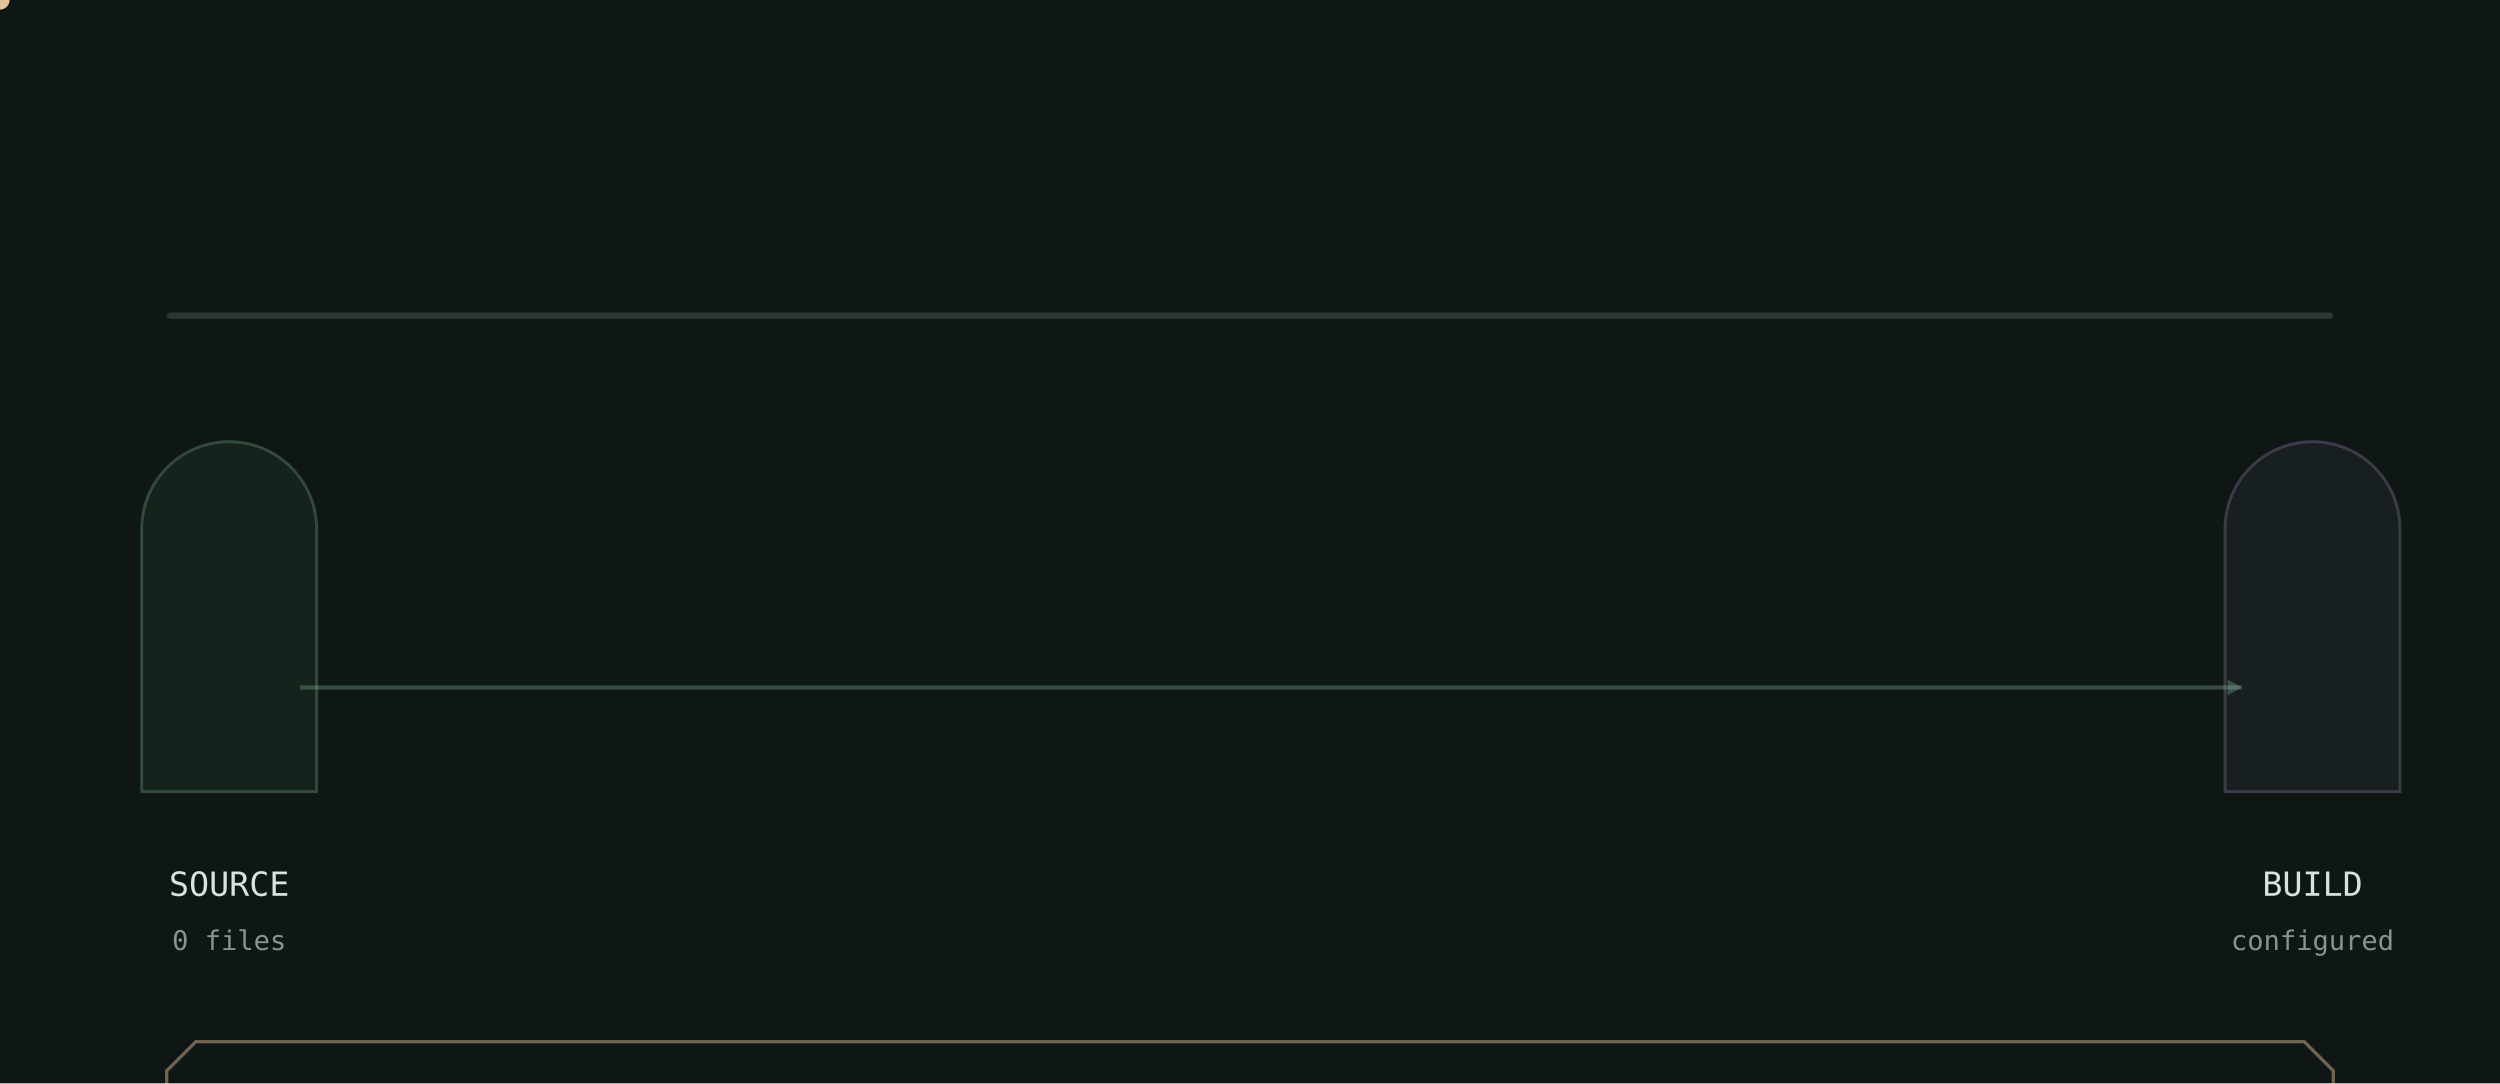
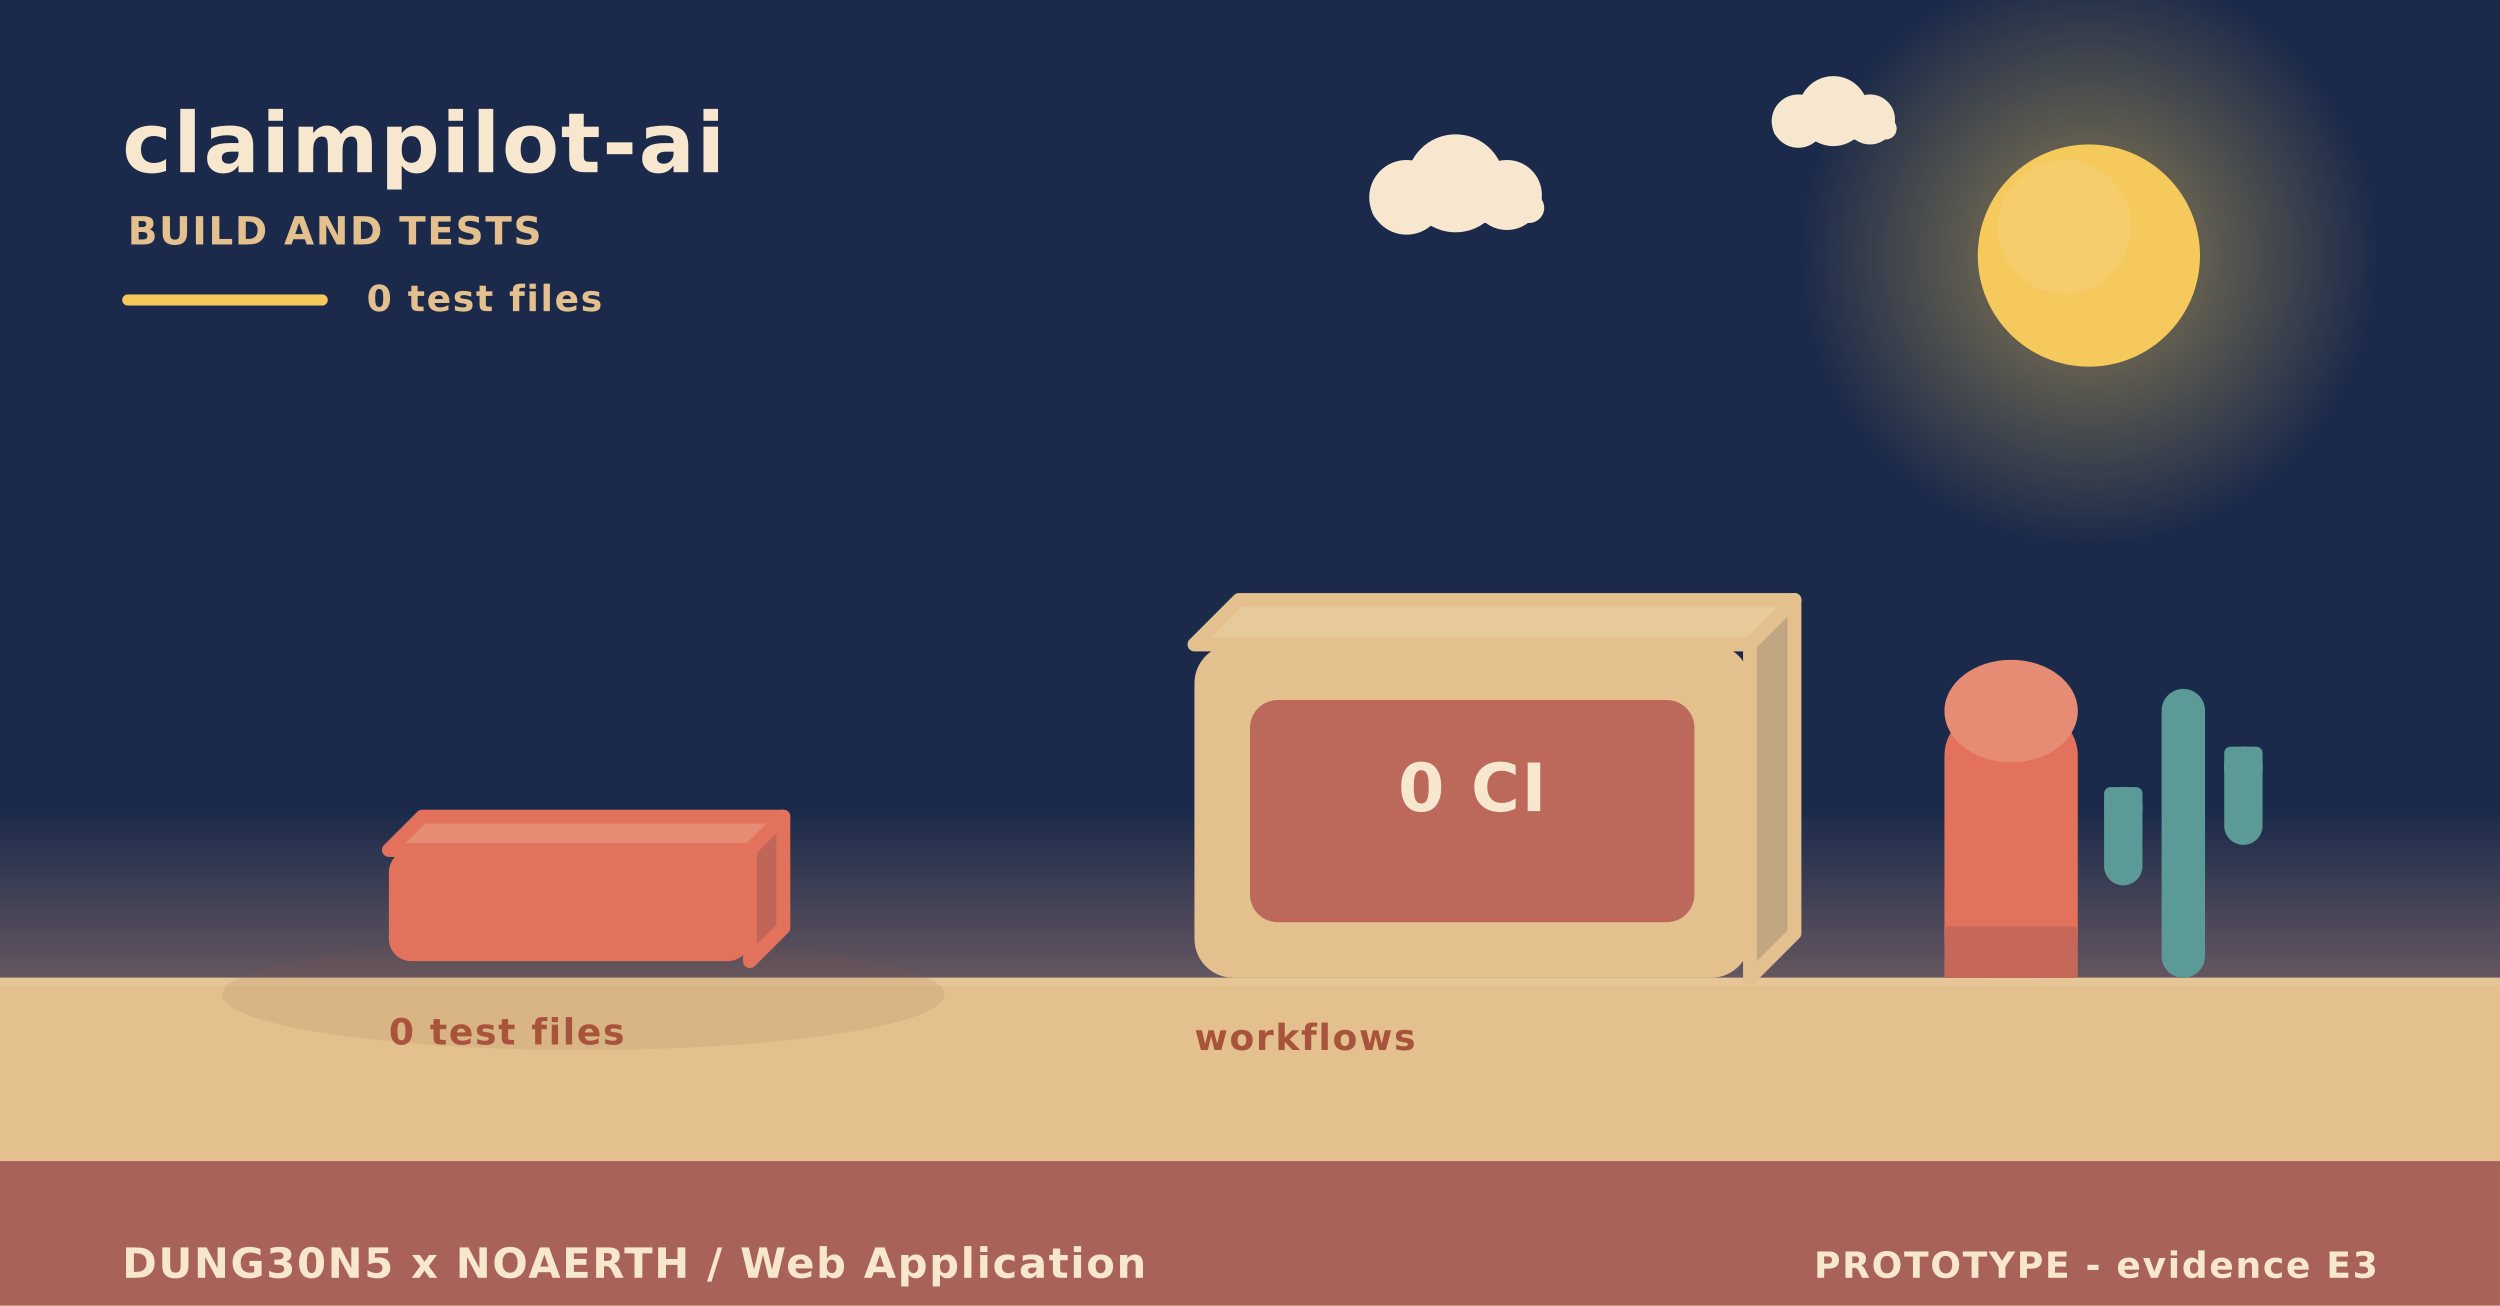
- <svg xmlns="http://www.w3.org/2000/svg" viewBox="0 0 1200 520" width="1200" height="520" role="img" aria-label="claimpilot-ai build evidence">
-   <rect width="1200" height="520" fill="#0f1714" />
-   <defs>
-     <linearGradient id="gb" x1="0" y1="0" x2="1" y2="1">
-       <stop offset="0%" stop-color="#95d5b2" />
-       <stop offset="100%" stop-color="#b8a1e6" />
-     </linearGradient>
-   </defs>
-   <rect x="80.00" y="150.00" width="1040.00" height="3.00" rx="2.00" fill="rgba(240,248,244,0.140)" opacity="1.00" />
-   <path d="M68.00,380.00 L68.00,254.00 A42.00,42.00 0 0 1 152.00,254.00 L152.00,380.00 Z" fill="rgba(149,213,178,0.100)" opacity="0.55" stroke="rgba(149,213,178,0.450)" stroke-width="1.4" />
-   <polygon points="-192.26,189.00 -136.83,221.00 -136.83,157.00 -192.26,125.00" fill="#947c60" opacity="0.95" />
-   <polygon points="-247.68,221.00 -192.26,253.00 -192.26,189.00 -247.68,157.00" fill="#907eb3" opacity="0.95" />
-   <polygon points="-192.26,125.00 -136.83,157.00 -192.26,189.00 -247.68,157.00" fill="#95d5b2" opacity="0.95" />
-   <text x="110" y="430" font-family="ui-monospace,Menlo,monospace" font-size="16" fill="rgba(240,248,244,0.900)" text-anchor="middle">SOURCE</text>
-   <text x="110" y="456" font-family="ui-monospace,Menlo,monospace" font-size="13" fill="rgba(240,248,244,0.550)" text-anchor="middle">0 files</text>
-   <path d="M1068.00,380.00 L1068.00,254.00 A42.00,42.00 0 0 1 1152.00,254.00 L1152.00,380.00 Z" fill="rgba(184,161,230,0.100)" opacity="0.55" stroke="rgba(184,161,230,0.450)" stroke-width="1.4" />
-   <polygon points="673.77,689.00 729.19,721.00 729.19,657.00 673.77,625.00" fill="#947c60" opacity="0.95" />
-   <polygon points="618.34,721.00 673.77,753.00 673.77,689.00 618.34,657.00" fill="#907eb3" opacity="0.95" />
-   <polygon points="673.77,625.00 729.19,657.00 673.77,689.00 618.34,657.00" fill="#b8a1e6" opacity="0.95" />
-   <text x="1110" y="430" font-family="ui-monospace,Menlo,monospace" font-size="16" fill="rgba(240,248,244,0.900)" text-anchor="middle">BUILD</text>
-   <text x="1110" y="456" font-family="ui-monospace,Menlo,monospace" font-size="13" fill="rgba(240,248,244,0.550)" text-anchor="middle">configured</text>
-   <line x1="144.00" y1="330.00" x2="1076.00" y2="330.00" stroke="rgba(149,213,178,0.500)" stroke-width="2.00" opacity="0.55" />
-   <polygon points="1076.00,330.00 1069.20,326.20 1069.20,333.80" fill="rgba(149,213,178,0.500)" opacity="0.55" />
-   <g opacity="0.9">
-     <circle cx="0.00" cy="0.00" r="4.60" fill="#ffd6a5" opacity="1.00" />
-     <animateTransform attributeName="transform" type="translate" values="144.00,330.00 1076.00,330.00" dur="3.8s" begin="0.0s" repeatCount="indefinite" />
-     <animateTransform attributeName="transform" type="translate" values="1076.00,330.00 144.00,330.00" dur="3.8s" begin="1.9s" repeatCount="indefinite" />
+ <svg xmlns="http://www.w3.org/2000/svg" width="900" height="470" viewBox="0 0 900 470" role="img" aria-label="claimpilot-ai - how it is verified">
+   <linearGradient id="skyb" x1="0" y1="0" x2="0" y2="1">
+     <stop offset="0" stop-color="#1b2a4a" />
+     <stop offset="0.62" stop-color="#1b2a4a" />
+     <stop offset="1" stop-color="#f3ad8a" />
+   </linearGradient>
+   <rect width="900" height="470" fill="url(#skyb)" />
+   <radialGradient id="sunb">
+     <stop offset="0.35" stop-color="#f5c95c" stop-opacity="0.34" />
+     <stop offset="1" stop-color="#f5c95c" stop-opacity="0" />
+   </radialGradient>
+   <circle cx="752" cy="92" r="104" fill="url(#sunb)" />
+   <circle cx="752" cy="92" r="40" fill="#f5c95c" />
+   <circle cx="743.2" cy="81.6" r="24" fill="#f5d27e" opacity="0.5" />
+   <g>
+     <circle cx="524" cy="66" r="17.64" fill="#f6e7ce" />
+     <circle cx="506.36" cy="71.04" r="13.44" fill="#f6e7ce" />
+     <circle cx="542.48" cy="70.2" r="12.6" fill="#f6e7ce" />
+     <rect x="493.76" y="69.36" width="62.16" height="10.92" rx="5.46" fill="#f6e7ce" />
+     <animateTransform attributeName="transform" type="translate" values="0 0;24 0;0 0" dur="36s" begin="0s" repeatCount="indefinite" />
  </g>
-   <path d="M94.00,500.00 H1106.00 L1120.00,514.00 V546.00 L1106.00,560.00 H94.00 L80.00,546.00 V514.00 Z" fill="none" stroke="rgba(255,214,165,0.500)" stroke-width="1.60" opacity="0.80" />
-   <text x="600" y="536" font-family="ui-monospace,Menlo,monospace" font-size="16" fill="rgba(255,214,165,0.950)" text-anchor="middle">no test suite present in this repository — shown as measured, not implied</text>
+   <g>
+     <circle cx="660" cy="40" r="12.6" fill="#f6e7ce" />
+     <circle cx="647.4" cy="43.6" r="9.6" fill="#f6e7ce" />
+     <circle cx="673.2" cy="43" r="9" fill="#f6e7ce" />
+     <rect x="638.4" y="42.4" width="44.4" height="7.8" rx="3.9" fill="#f6e7ce" />
+     <animateTransform attributeName="transform" type="translate" values="0 0;-18 0;0 0" dur="46s" begin="3s" repeatCount="indefinite" />
+   </g>
+   <rect x="0" y="352" width="900" height="118" fill="#e3c08d" />
+   <rect x="0" y="352" width="900" height="3" fill="#e6c596" />
+   <text x="44" y="62" font-family="Verdana,DejaVu Sans,sans-serif" font-size="30" font-weight="700" letter-spacing="0.6" fill="#f6e7ce" text-anchor="start">claimpilot-ai</text>
+   <text x="46" y="88" font-family="Verdana,DejaVu Sans,sans-serif" font-size="14" font-weight="700" letter-spacing="0.6" fill="#e3c08d" text-anchor="start">BUILD AND TESTS</text>
+   <rect x="44" y="106" width="74" height="4" rx="2" fill="#f5c95c" />
+   <text x="132" y="112" font-family="Verdana,DejaVu Sans,sans-serif" font-size="13" font-weight="700" letter-spacing="0.6" fill="#e3c08d" text-anchor="start">0 test files</text>
+   <ellipse cx="210" cy="358" rx="130" ry="20" fill="rgba(138,90,68,0.11)" />
+   <g>
+     <path d="M140,306 L270,306 L282,294 L152,294 Z" fill="#e68c74" stroke="#e2725b" stroke-width="5" stroke-linejoin="round" />
+     <path d="M270,306 L282,294 L282,334 L270,346 Z" fill="#c06658" stroke="#e2725b" stroke-width="5" stroke-linejoin="round" />
+     <rect x="140" y="306" width="130" height="40" rx="8" fill="#e2725b" />
+     <animateTransform attributeName="transform" type="translate" values="0 10;0 0" dur="0.8s" begin="0.5s" fill="freeze" />
+   </g>
+   <text x="140" y="376" font-family="Verdana,DejaVu Sans,sans-serif" font-size="13" font-weight="700" letter-spacing="0.6" fill="#a8543c" text-anchor="start">0 test files</text>
+   <path d="M430,232 L630,232 L646,216 L446,216 Z" fill="#e7c99b" stroke="#e3c08d" stroke-width="5" stroke-linejoin="round" />
+   <path d="M630,232 L646,216 L646,336 L630,352 Z" fill="#c1a682" stroke="#e3c08d" stroke-width="5" stroke-linejoin="round" />
+   <rect x="430" y="232" width="200" height="120" rx="14" fill="#e3c08d" />
+   <rect x="450" y="252" width="160" height="80" rx="10" fill="#ba6458" opacity="0.94" />
+   <text x="530" y="292" font-family="Verdana,DejaVu Sans,sans-serif" font-size="24" font-weight="700" letter-spacing="0.6" fill="#f6e7ce" text-anchor="middle">0 CI</text>
+   <text x="430" y="378" font-family="Verdana,DejaVu Sans,sans-serif" font-size="13" font-weight="700" letter-spacing="0.6" fill="#a8543c" text-anchor="start">workflows</text>
+   <rect x="700" y="256" width="48" height="96" rx="16" fill="#e2725b" />
+   <ellipse cx="724" cy="256" rx="24" ry="18.46" fill="#e68c74" />
+   <rect x="700" y="333.54" width="48" height="18.46" fill="#c66859" />
+   <rect x="778.18" y="248" width="15.64" height="104" rx="7.82" fill="#5b9a97" />
+   <rect x="757.48" y="283.36" width="13.8" height="35.36" rx="6.9" fill="#5b9a97" />
+   <rect x="757.48" y="283.36" width="13.8" height="10.4" rx="2.3" fill="#5b9a97" />
+   <rect x="800.72" y="268.8" width="13.8" height="35.36" rx="6.9" fill="#5b9a97" />
+   <rect x="800.72" y="268.8" width="13.8" height="10.4" rx="2.3" fill="#5b9a97" />
+   <rect x="0" y="418" width="900" height="52" rx="0" fill="#a65c56" opacity="0.94" />
+   <text x="44" y="460" font-family="Verdana,DejaVu Sans,sans-serif" font-size="15" font-weight="700" letter-spacing="0.6" fill="#f6e7ce" text-anchor="start">DUNG30N5 x NOAERTH  /  Web Application</text>
+   <text x="856" y="460" font-family="Verdana,DejaVu Sans,sans-serif" font-size="13" font-weight="700" letter-spacing="0.6" fill="#f6e7ce" text-anchor="end">PROTOTYPE  -  evidence E3</text>
</svg>
